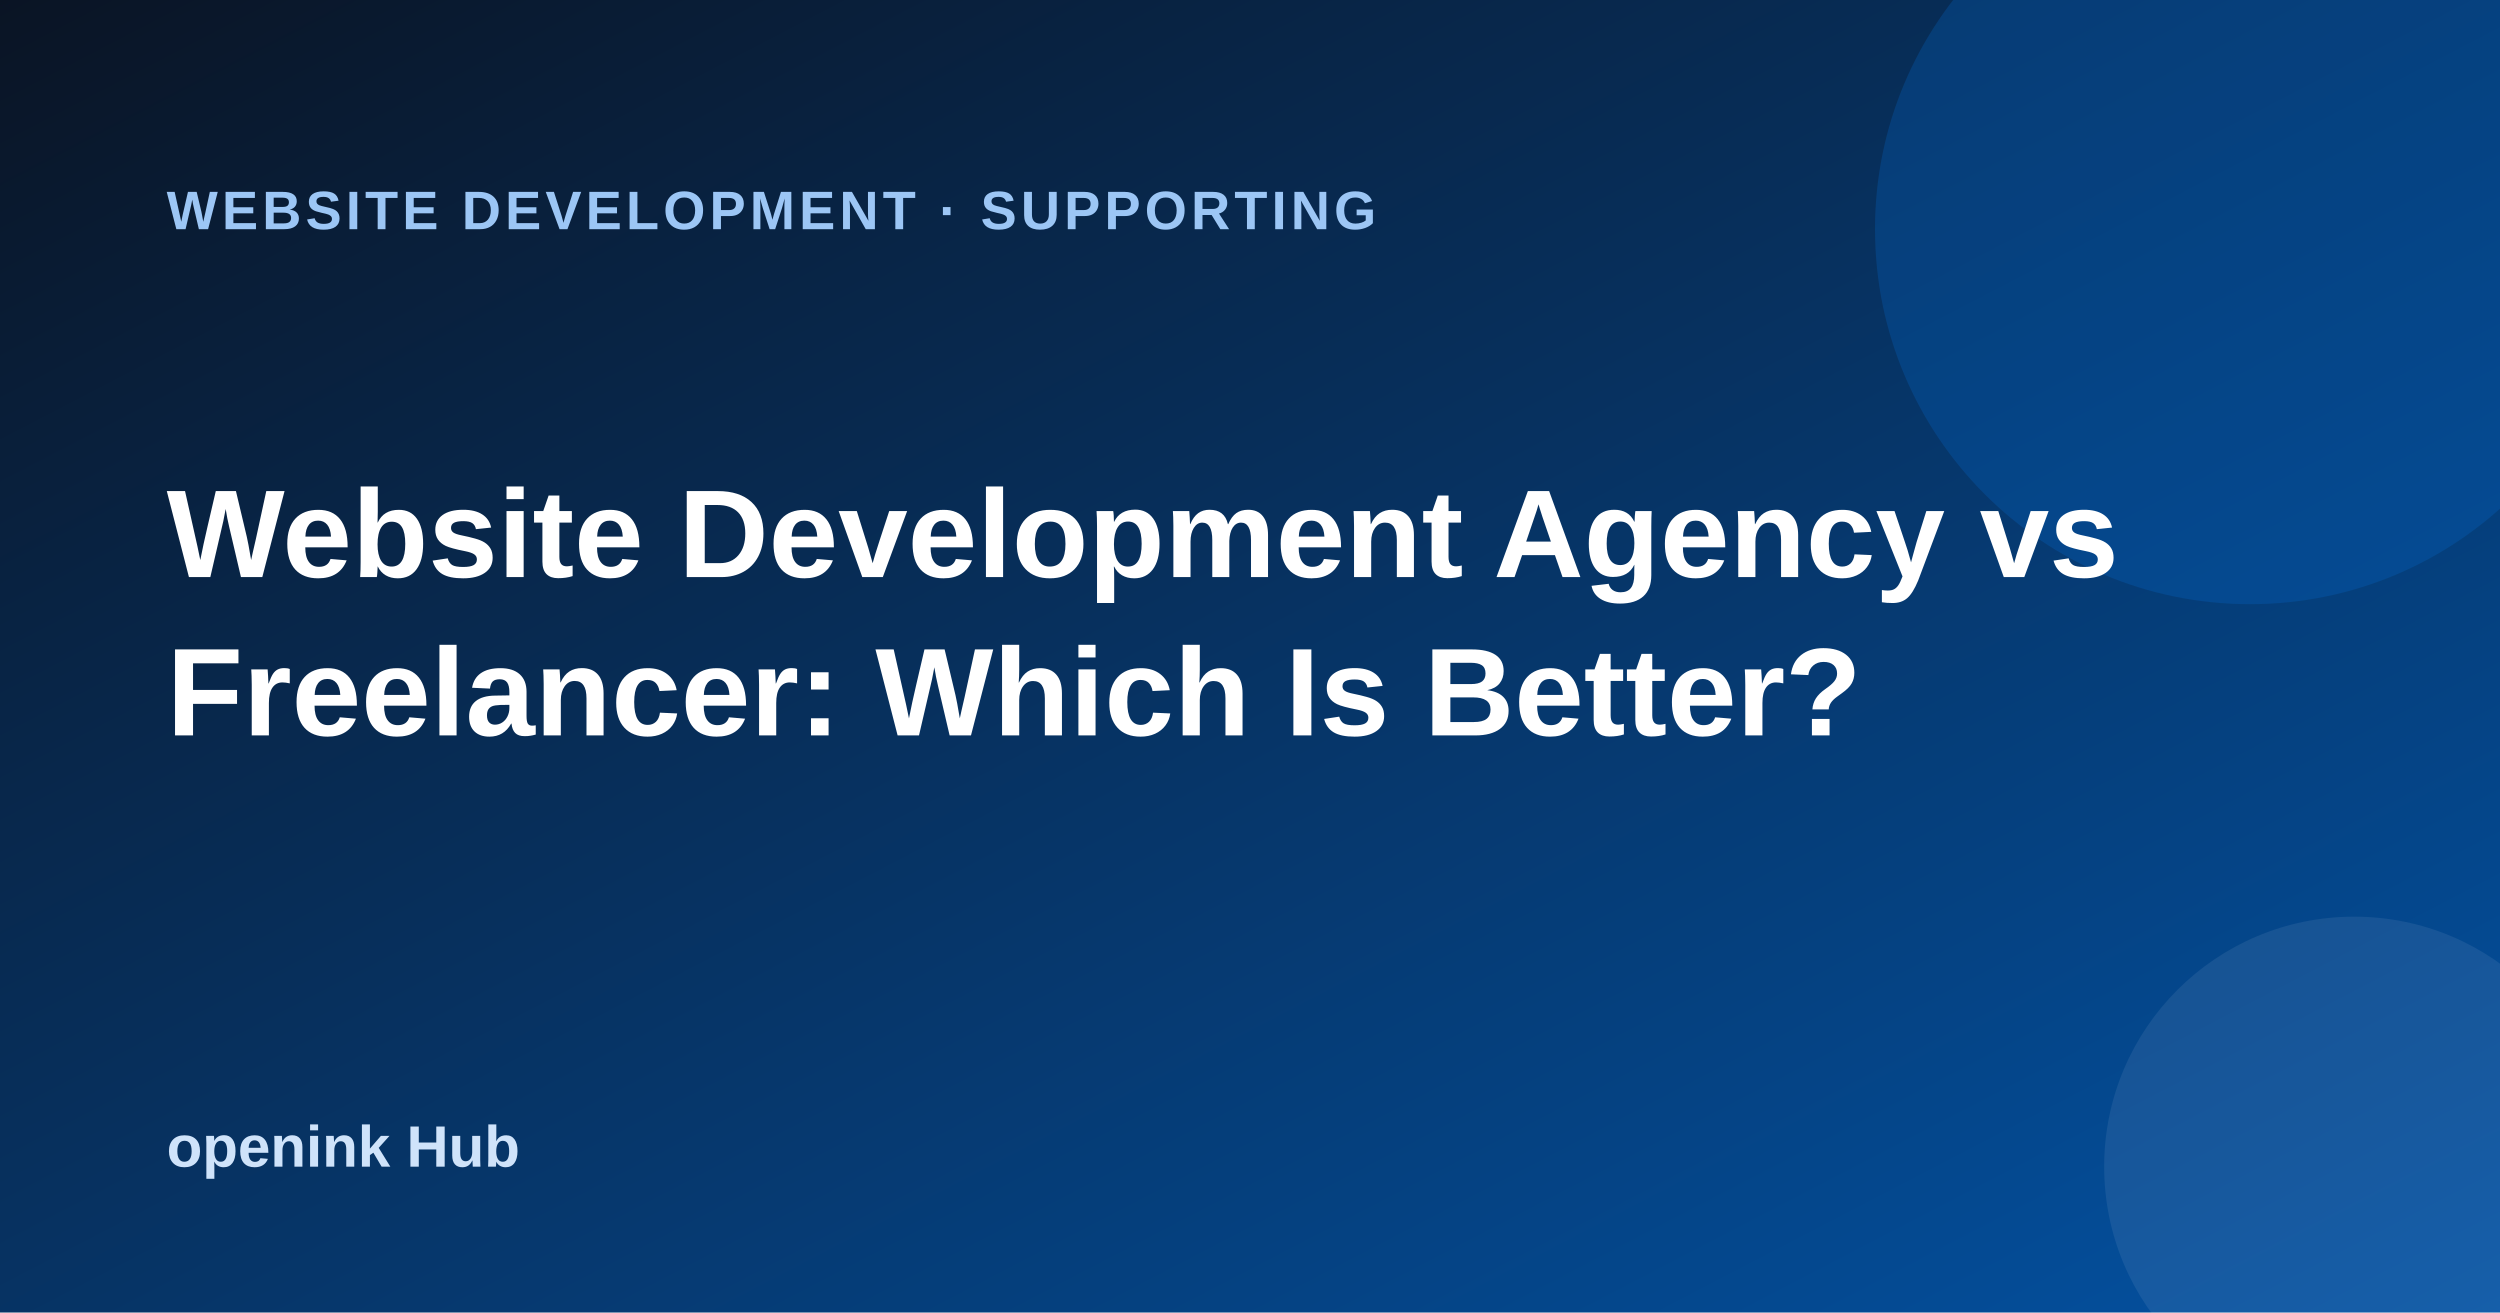
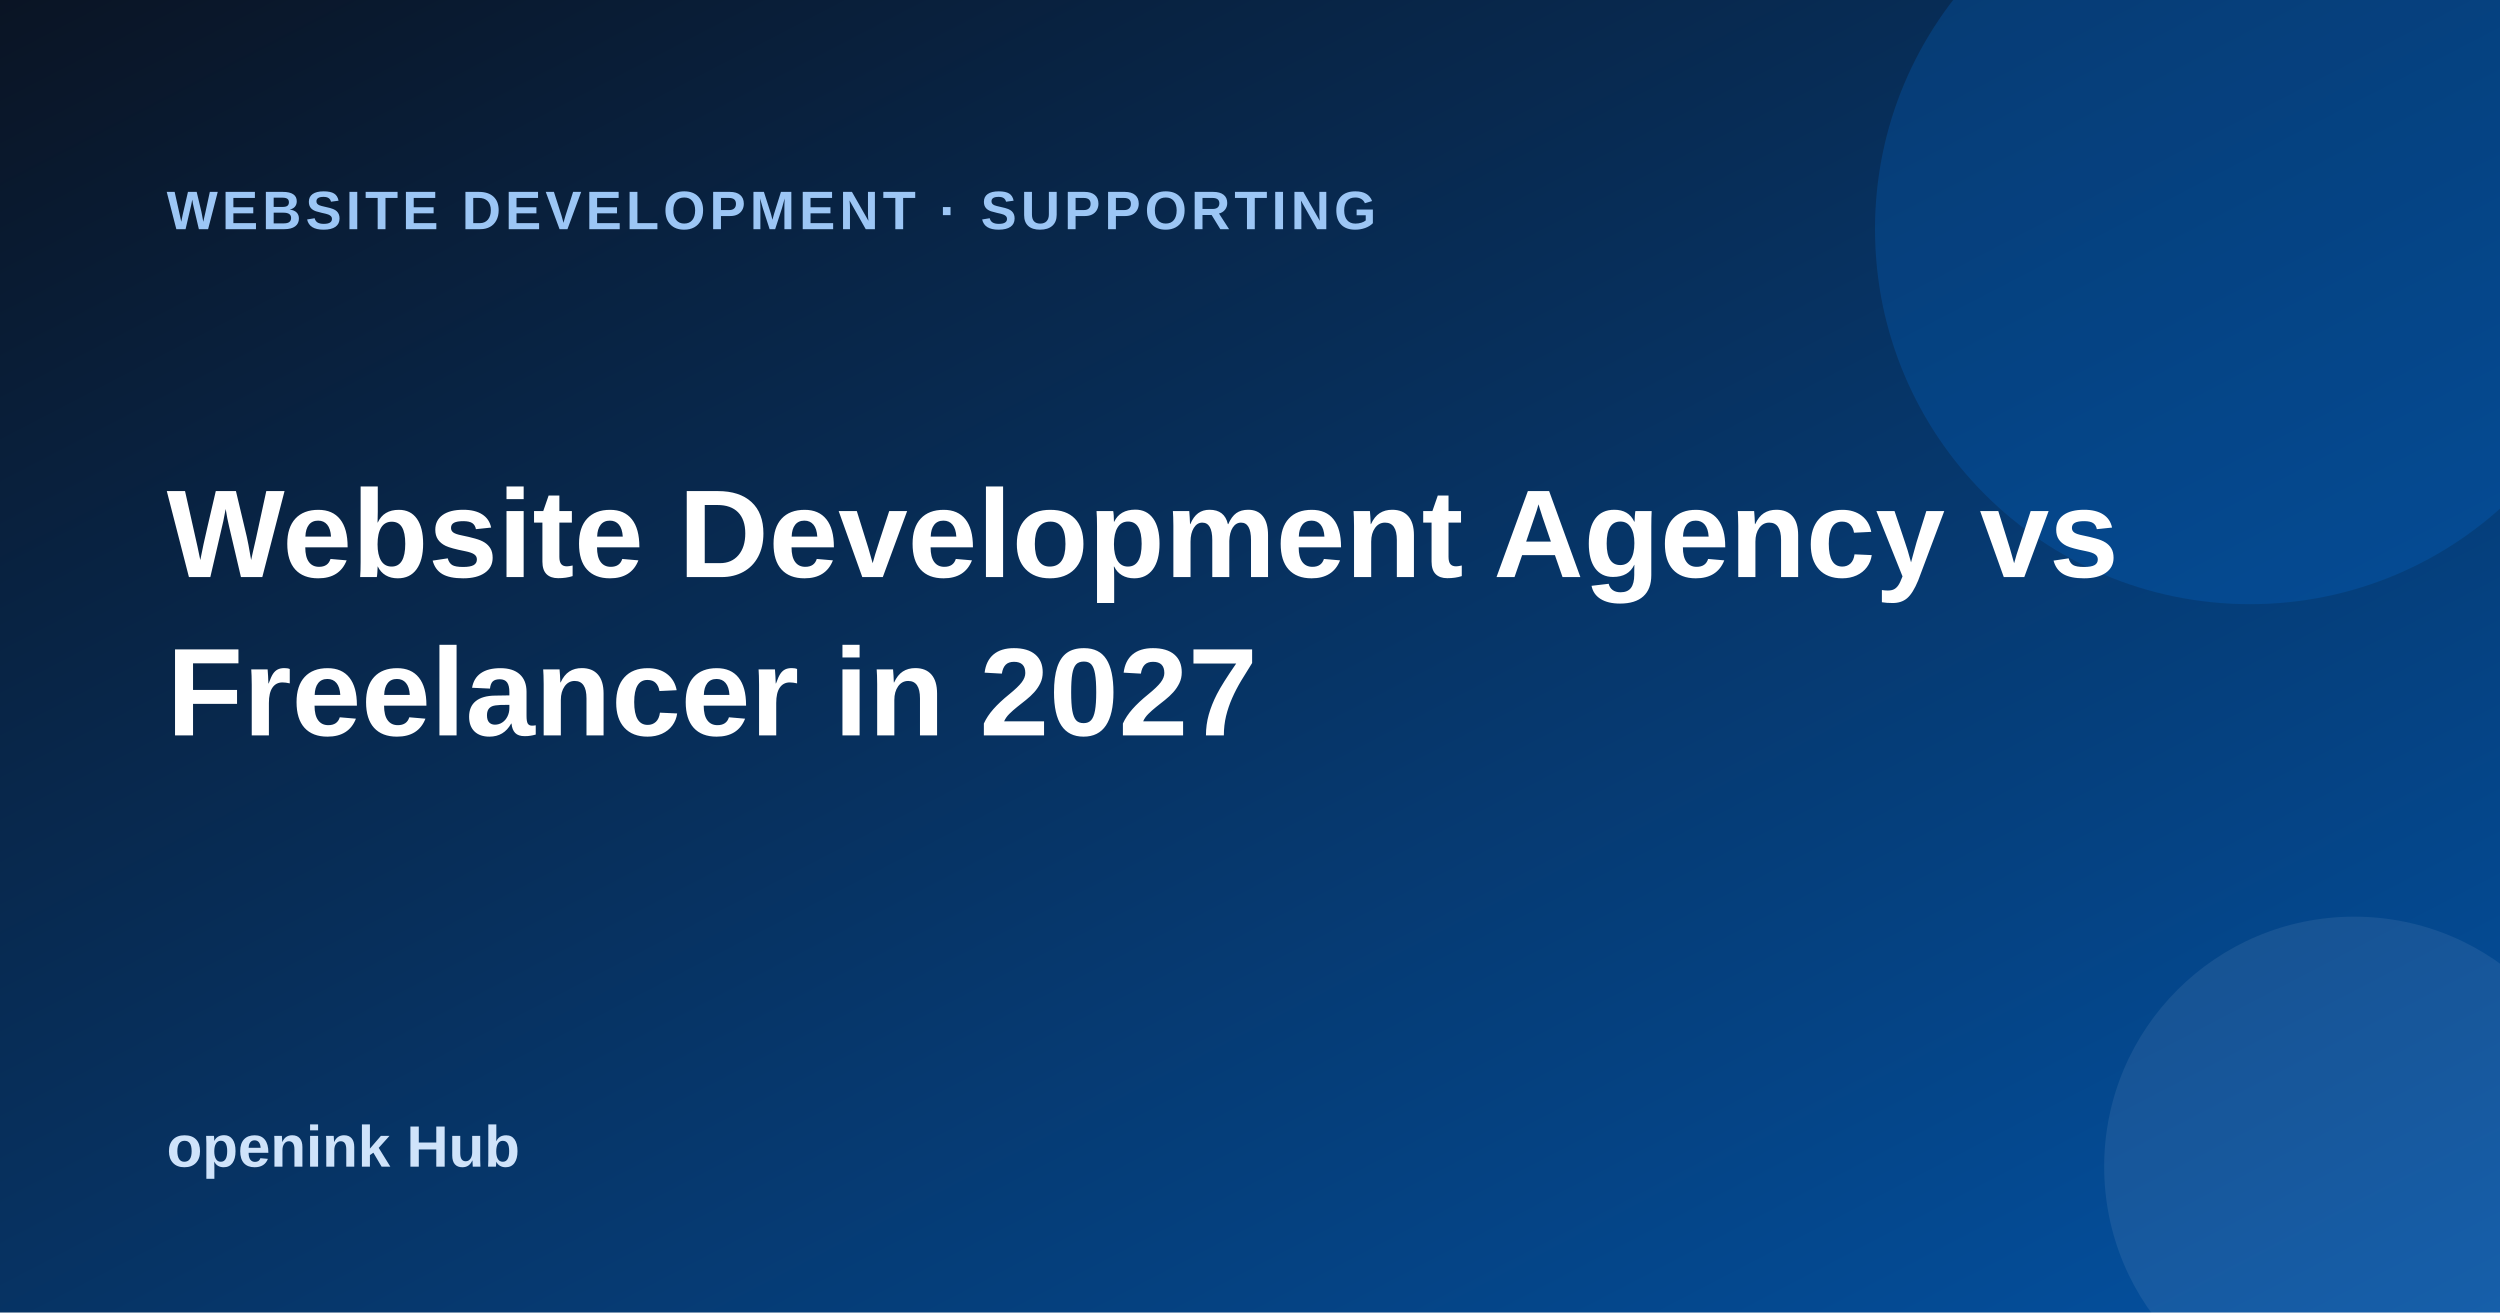
- <svg xmlns="http://www.w3.org/2000/svg" width="1200" height="630" viewBox="0 0 1200 630" role="img" aria-label="Website Development Agency vs Freelancer: Which Is Better?">
+ <svg xmlns="http://www.w3.org/2000/svg" width="1200" height="630" viewBox="0 0 1200 630" role="img" aria-label="Website Development Agency vs Freelancer in 2027">
  <defs>
    <linearGradient id="g" x1="0" y1="0" x2="1" y2="1">
      <stop offset="0" stop-color="#0a1424" />
      <stop offset="1" stop-color="#0352a3" />
    </linearGradient>
  </defs>
  <rect width="1200" height="630" fill="url(#g)" />
  <circle cx="1080" cy="110" r="180" fill="#046bd2" opacity=".25" />
  <circle cx="1130" cy="560" r="120" fill="#eef5fd" opacity=".08" />
  <text x="80" y="110" fill="#9cc6f5" font-family="Segoe UI,Arial,sans-serif" font-size="26" font-weight="600" letter-spacing="2">WEBSITE DEVELOPMENT · SUPPORTING</text>
  <text x="80" y="277" fill="#fff" font-family="Segoe UI,Arial,sans-serif" font-size="60" font-weight="700">Website Development Agency vs</text>
-   <text x="80" y="353" fill="#fff" font-family="Segoe UI,Arial,sans-serif" font-size="60" font-weight="700">Freelancer: Which Is Better?</text>
+   <text x="80" y="353" fill="#fff" font-family="Segoe UI,Arial,sans-serif" font-size="60" font-weight="700">Freelancer in 2027</text>
  <text x="80" y="560" fill="#cfe3fa" font-family="Segoe UI,Arial,sans-serif" font-size="28" font-weight="600">openink Hub</text>
</svg>
